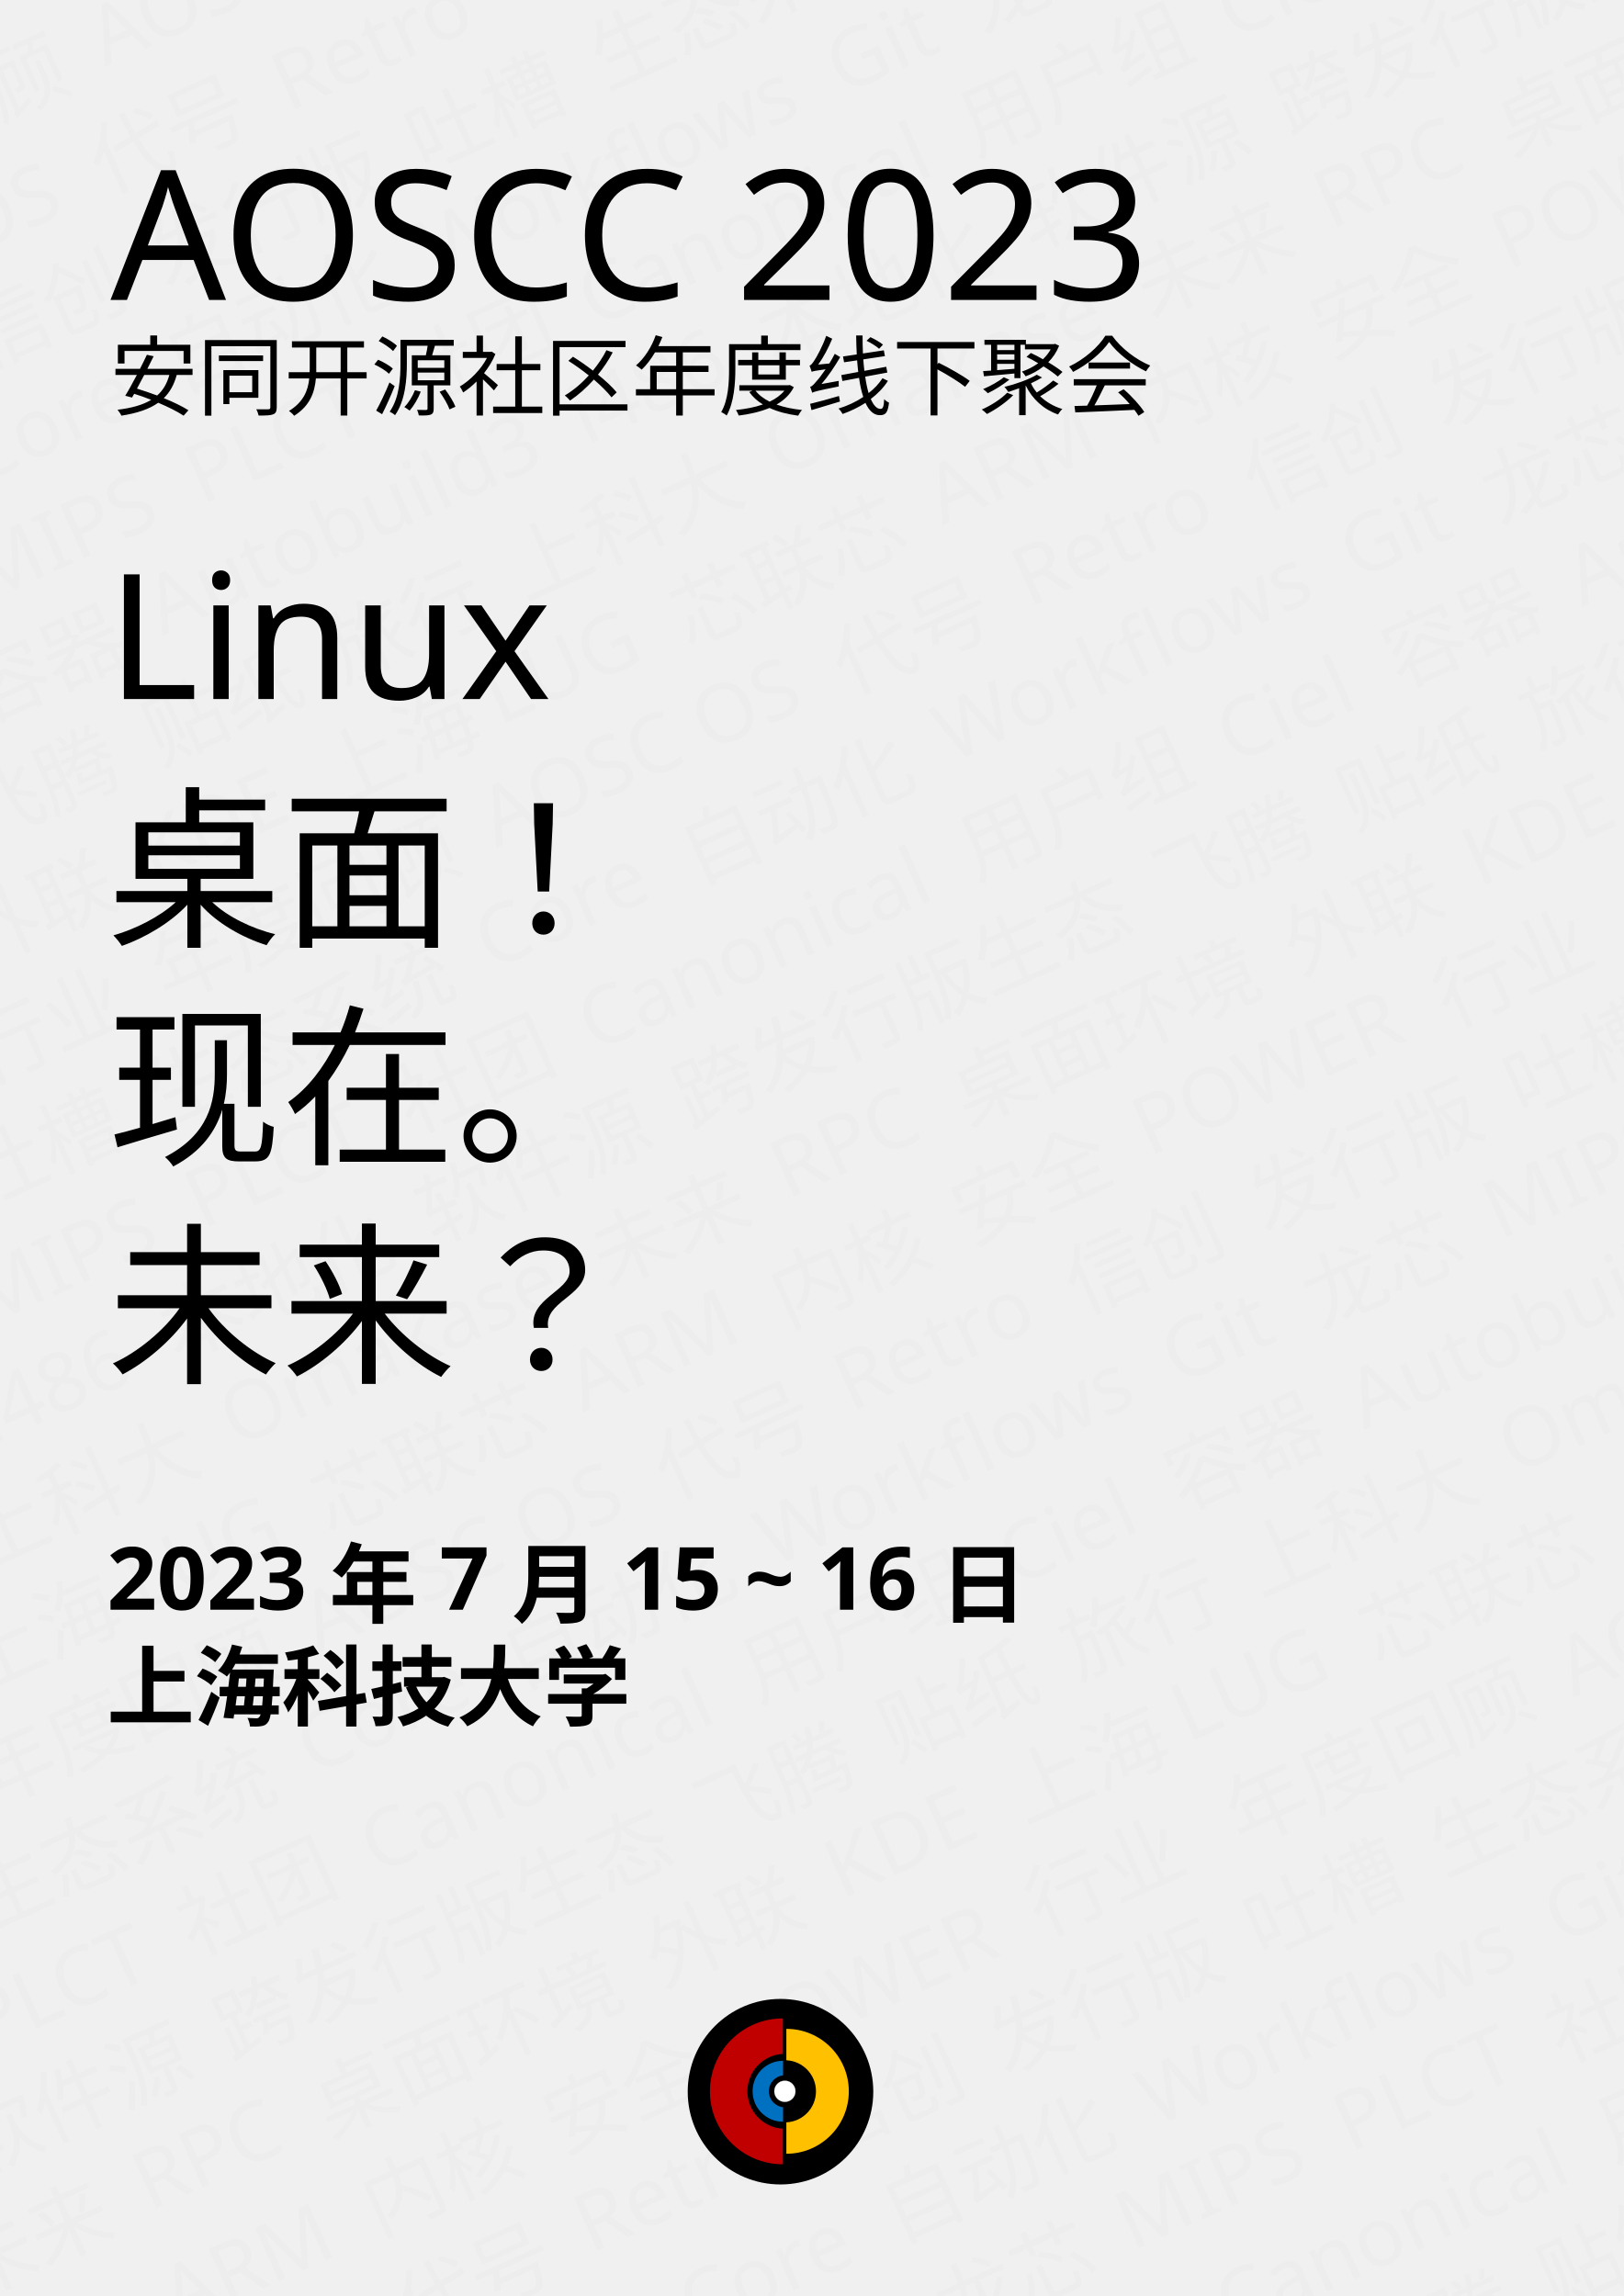
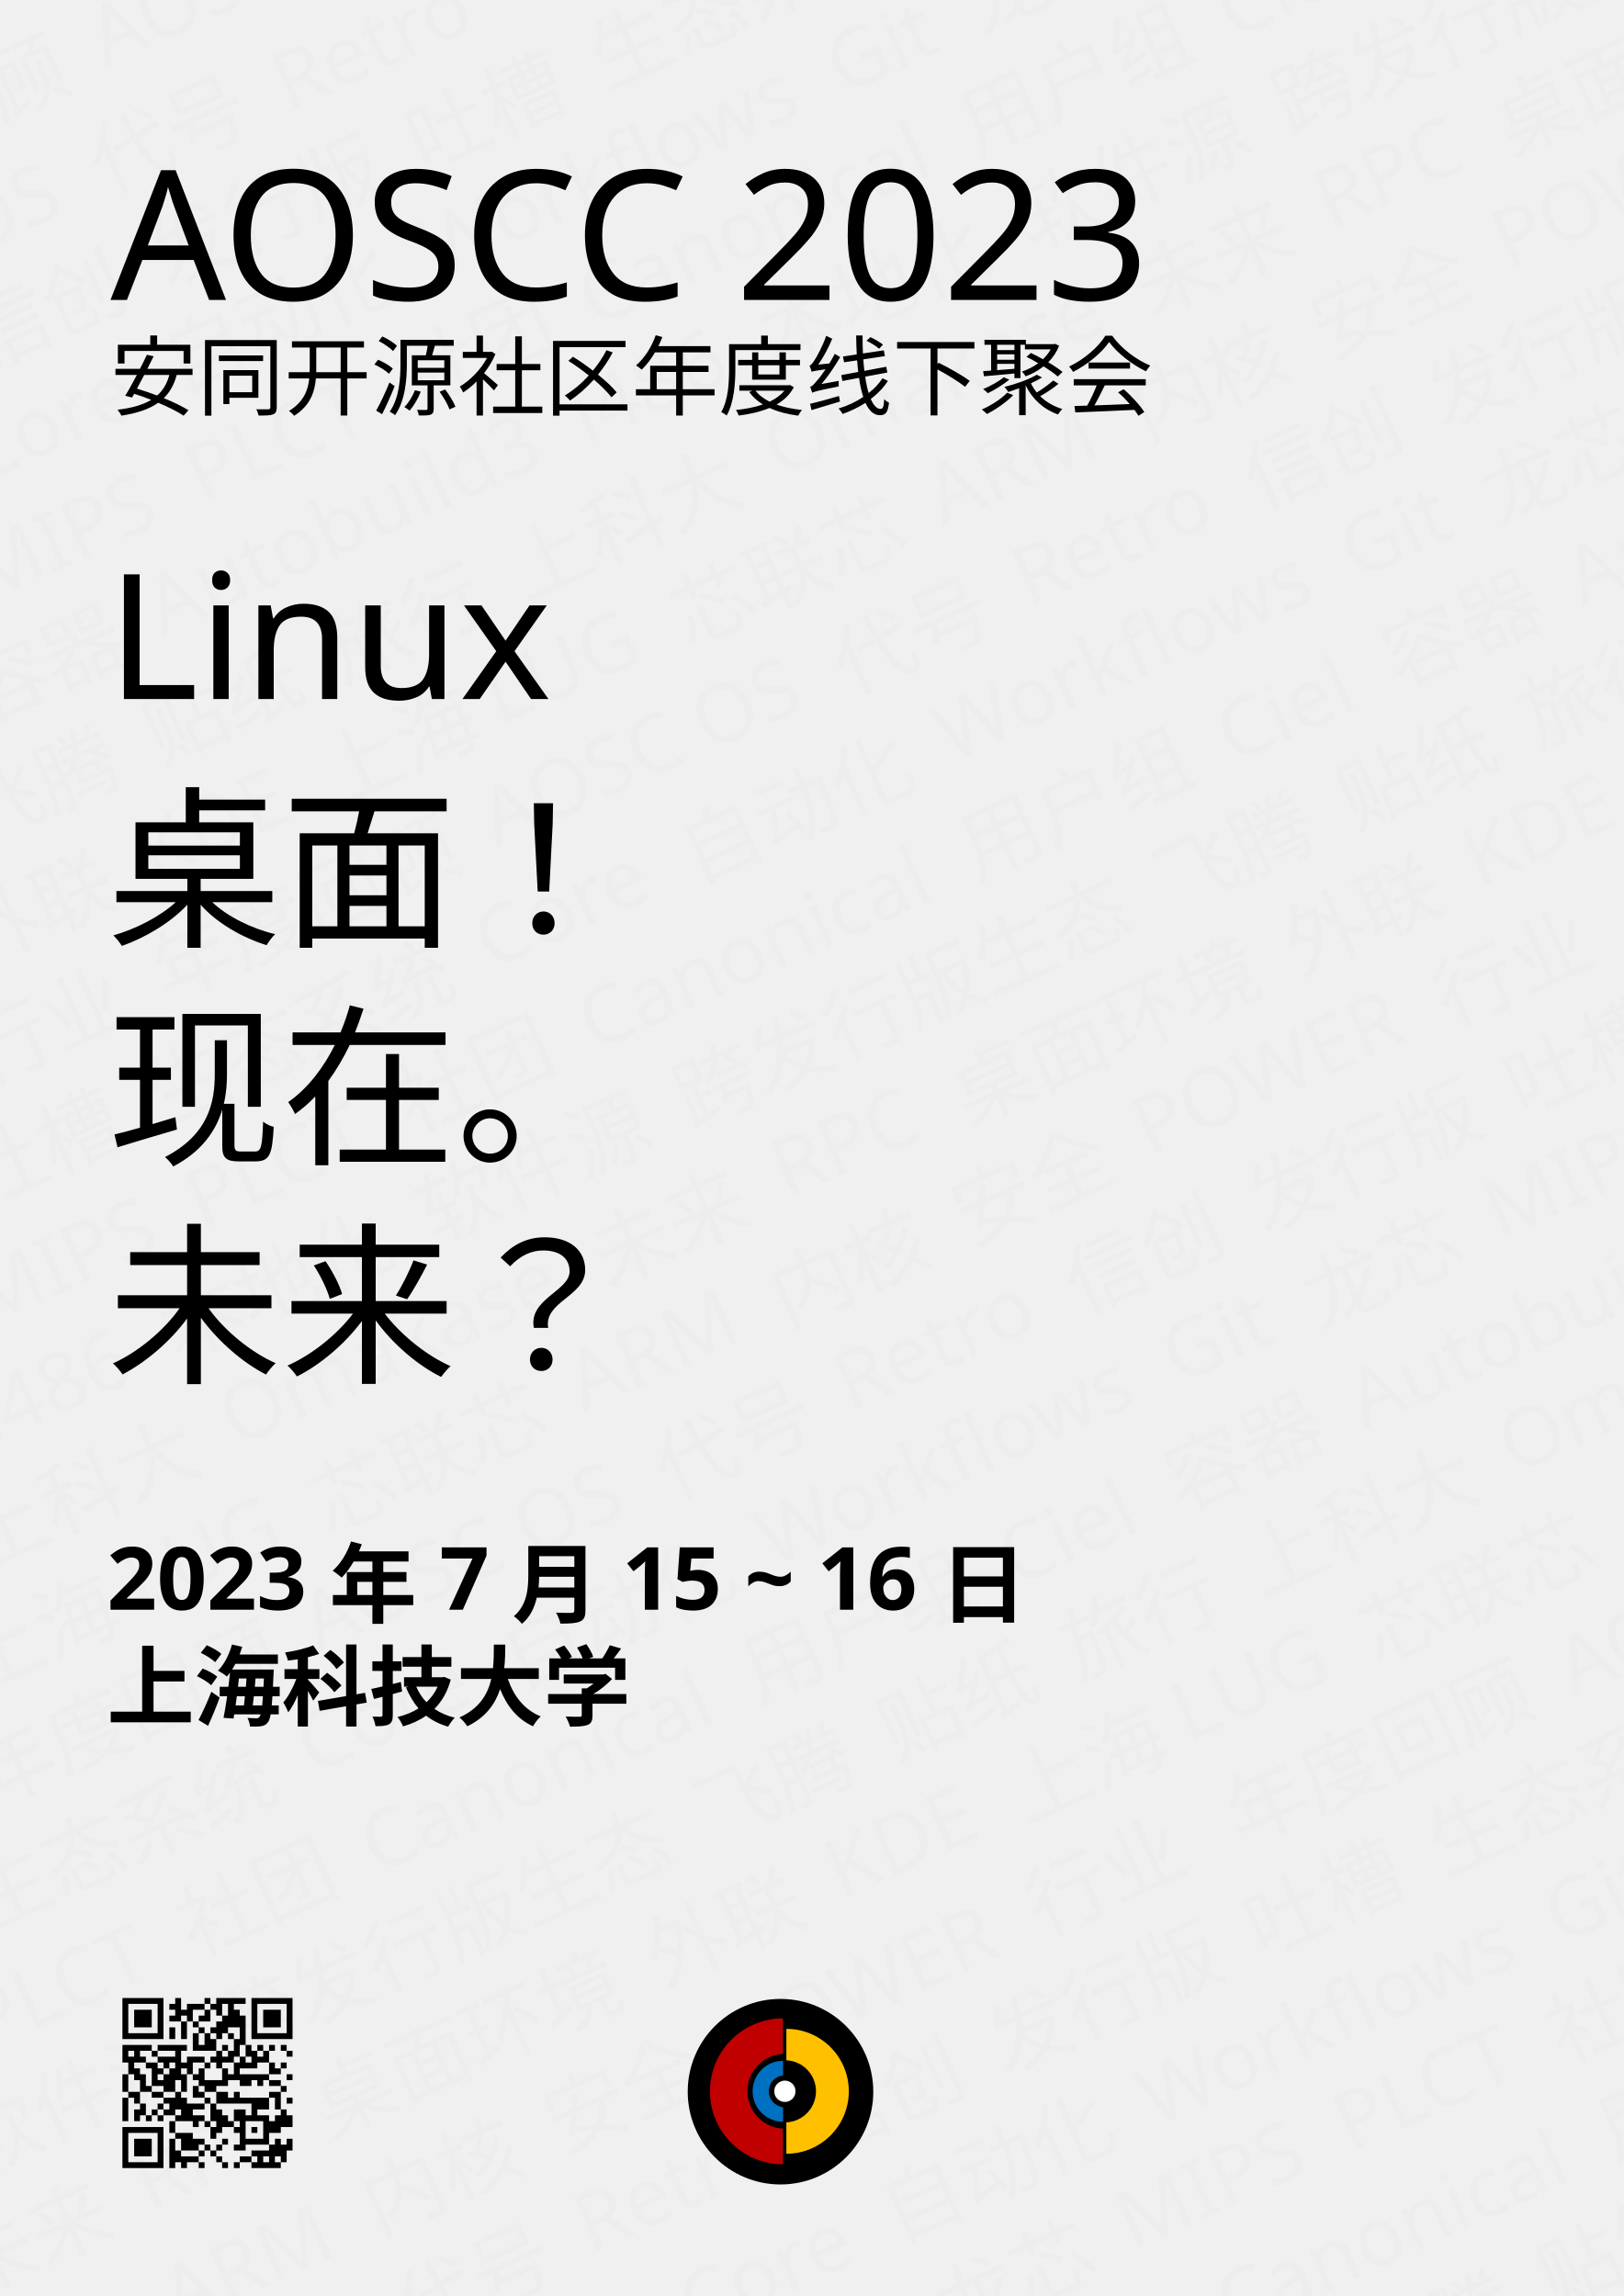
<svg xmlns="http://www.w3.org/2000/svg" width="210mm" height="297mm" viewBox="0 0 210 297" version="1.1" id="svg5">
  <defs id="defs2">
    <clipPath clipPathUnits="userSpaceOnUse" id="clipPath1316">
      <g id="g1320" transform="translate(-117.7999,-733.4113)">
        <path d="M 0,841.89 H 595.28 V 0 H 0 Z" id="path1318" />
      </g>
    </clipPath>
    <clipPath clipPathUnits="userSpaceOnUse" id="clipPath1310">
      <g id="g1314" transform="translate(-151.3038,-751.6926)">
        <path d="M 0,841.89 H 595.28 V 0 H 0 Z" id="path1312" />
      </g>
    </clipPath>
    <clipPath clipPathUnits="userSpaceOnUse" id="clipPath1304">
      <g id="g1308" transform="translate(-187.585,-751.6926)">
        <path d="M 0,841.89 H 595.28 V 0 H 0 Z" id="path1306" />
      </g>
    </clipPath>
    <clipPath clipPathUnits="userSpaceOnUse" id="clipPath1298">
      <g id="g1302" transform="translate(-226.9254,-734.5363)">
        <path d="M 0,841.89 H 595.28 V 0 H 0 Z" id="path1300" />
      </g>
    </clipPath>
    <clipPath clipPathUnits="userSpaceOnUse" id="clipPath1292">
      <g id="g1296" transform="translate(-265.3507,-768.4269)">
        <path d="M 0,841.89 H 595.28 V 0 H 0 Z" id="path1294" />
      </g>
    </clipPath>
    <clipPath clipPathUnits="userSpaceOnUse" id="clipPath1286">
      <g id="g1290">
        <path d="M 0,841.89 H 595.28 V 0 H 0 Z" id="path1288" />
      </g>
    </clipPath>
    <clipPath clipPathUnits="userSpaceOnUse" id="clipPath1280">
      <g id="g1284" transform="translate(-317.171,-751.6926)">
        <path d="M 0,841.89 H 595.28 V 0 H 0 Z" id="path1282" />
      </g>
    </clipPath>
    <clipPath clipPathUnits="userSpaceOnUse" id="clipPath1274">
      <g id="g1278" transform="translate(-315.5919,-718.5646)">
        <path d="M 0,841.89 H 595.28 V 0 H 0 Z" id="path1276" />
      </g>
    </clipPath>
    <clipPath clipPathUnits="userSpaceOnUse" id="clipPath1268">
      <g id="g1272">
        <path d="M 0,841.89 H 595.28 V 0 H 0 Z" id="path1270" />
      </g>
    </clipPath>
    <clipPath clipPathUnits="userSpaceOnUse" id="clipPath3237">
      <rect style="opacity:0.687;fill:#345b6e;fill-opacity:1;stroke:#000000;stroke-width:7.9375e-09;stroke-linecap:round;paint-order:stroke fill markers;stop-color:#000000" id="rect3239" width="210" height="297" x="-1.5777218e-30" y="2.220446e-14" transform="rotate(24.27899)" />
    </clipPath>
    <clipPath clipPathUnits="userSpaceOnUse" id="clipPath1262">
      <g id="g1266" transform="translate(-380.0555,-558.637)">
        <path d="M 0,841.89 H 595.28 V 0 H 0 Z" id="path1264" />
      </g>
    </clipPath>
    <clipPath clipPathUnits="userSpaceOnUse" id="clipPath1256">
      <g id="g1260" transform="translate(-120.3988,-588.0071)">
        <path d="M 0,841.89 H 595.28 V 0 H 0 Z" id="path1258" />
      </g>
    </clipPath>
    <clipPath clipPathUnits="userSpaceOnUse" id="clipPath1250">
      <g id="g1254" transform="translate(-153.9027,-606.2884)">
        <path d="M 0,841.89 H 595.28 V 0 H 0 Z" id="path1252" />
      </g>
    </clipPath>
    <clipPath clipPathUnits="userSpaceOnUse" id="clipPath1244">
      <g id="g1248" transform="translate(-190.184,-606.2884)">
        <path d="M 0,841.89 H 595.28 V 0 H 0 Z" id="path1246" />
      </g>
    </clipPath>
    <clipPath clipPathUnits="userSpaceOnUse" id="clipPath1238">
      <g id="g1242" transform="translate(-229.5243,-589.1321)">
        <path d="M 0,841.89 H 595.28 V 0 H 0 Z" id="path1240" />
      </g>
    </clipPath>
    <clipPath clipPathUnits="userSpaceOnUse" id="clipPath1232">
      <g id="g1236" transform="translate(-267.9496,-623.0228)">
        <path d="M 0,841.89 H 595.28 V 0 H 0 Z" id="path1234" />
      </g>
    </clipPath>
    <clipPath clipPathUnits="userSpaceOnUse" id="clipPath1226">
      <g id="g1230">
        <path d="M 0,841.89 H 595.28 V 0 H 0 Z" id="path1228" />
      </g>
    </clipPath>
    <clipPath clipPathUnits="userSpaceOnUse" id="clipPath1220">
      <g id="g1224" transform="translate(-319.7699,-606.2884)">
        <path d="M 0,841.89 H 595.28 V 0 H 0 Z" id="path1222" />
      </g>
    </clipPath>
    <clipPath clipPathUnits="userSpaceOnUse" id="clipPath1214">
      <g id="g1218" transform="translate(-318.1908,-573.1605)">
        <path d="M 0,841.89 H 595.28 V 0 H 0 Z" id="path1216" />
      </g>
    </clipPath>
    <clipPath clipPathUnits="userSpaceOnUse" id="clipPath1208">
      <g id="g1212">
        <path d="M 0,841.89 H 595.28 V 0 H 0 Z" id="path1210" />
      </g>
    </clipPath>
  </defs>
  <g id="layer2">
    <text xml:space="preserve" style="font-style:normal;font-weight:normal;font-size:10.583px;line-height:1.25;font-family:sans-serif;fill:#ededed;fill-opacity:1;stroke:none;stroke-width:0.265" x="-133.074" y="1.12" id="text2388" transform="rotate(-24.27899)" clip-path="url(#clipPath3237)">
      <tspan id="tspan2386" style="opacity:0.687;fill:#ededed;fill-opacity:1;stroke-width:0.265" x="-133.074" y="1.12">                                    </tspan>
      <tspan style="opacity:0.687;fill:#ededed;fill-opacity:1;stroke-width:0.265" x="-133.074" y="14.35" id="tspan3002">                                        年度回顾  AOSC</tspan>
      <tspan style="opacity:0.687;fill:#ededed;fill-opacity:1;stroke-width:0.265" x="-133.074" y="28.585" id="tspan2990">                                          OS  代号  Retro </tspan>
      <tspan style="opacity:0.687;fill:#ededed;fill-opacity:1;stroke-width:0.265" x="-133.074" y="42.821" id="tspan2390">                                               信创  发行版  吐槽  生态系统</tspan>
      <tspan style="opacity:0.687;fill:#ededed;fill-opacity:1;stroke-width:0.265" x="-133.074" y="56.05" id="tspan2996">                                      Core  自动化  Workflows  Git  龙芯</tspan>
      <tspan style="opacity:0.687;fill:#ededed;fill-opacity:1;stroke-width:0.265" x="-133.074" y="70.286" id="tspan2392">                                    MIPS  PLCT  社团  Canonical  用户组  Ciel</tspan>
      <tspan style="opacity:0.687;fill:#ededed;fill-opacity:1;stroke-width:0.265" x="-133.074" y="84.522" id="tspan2394">                                       容器  Autobuild3  i486  本地化  软件源  跨发行版生态</tspan>
      <tspan style="opacity:0.687;fill:#ededed;fill-opacity:1;stroke-width:0.265" x="-133.074" y="98.758" id="tspan2396">                                    飞腾  贴纸  旅行  上科大  Omakase  未来  RPC  桌面环境</tspan>
      <tspan style="opacity:0.687;fill:#ededed;fill-opacity:1;stroke-width:0.265" x="-133.074" y="112.994" id="tspan3112">                                 外联  KDE  上海 LUG  芯联芯  ARM  内核  安全  POWER</tspan>
      <tspan style="opacity:0.687;fill:#ededed;fill-opacity:1;stroke-width:0.265" x="-133.074" y="127.23" id="tspan3120">                               行业  年度回顾  AOSC OS  代号  Retro  信创  发行版</tspan>
      <tspan style="opacity:0.687;fill:#ededed;fill-opacity:1;stroke-width:0.265" x="-133.074" y="141.466" id="tspan2402">                            吐槽  生态系统  Core  自动化  Workflows  Git  龙芯</tspan>
      <tspan style="opacity:0.687;fill:#ededed;fill-opacity:1;stroke-width:0.265" x="-133.074" y="155.701" id="tspan2404">                      MIPS  PLCT  社团  Canonical  用户组  Ciel  容器  Autobuild3</tspan>
      <tspan style="opacity:0.687;fill:#ededed;fill-opacity:1;stroke-width:0.265" x="-133.074" y="169.937" id="tspan2406">                    i486  本地化  软件源  跨发行版生态  飞腾  贴纸  旅行</tspan>
      <tspan style="opacity:0.687;fill:#ededed;fill-opacity:1;stroke-width:0.265" x="-133.074" y="184.173" id="tspan2408">                    上科大  Omakase  未来  RPC  桌面环境  外联  KDE</tspan>
      <tspan style="opacity:0.687;fill:#ededed;fill-opacity:1;stroke-width:0.265" x="-133.074" y="198.409" id="tspan2410">                 上海 LUG  芯联芯  ARM  内核  安全  POWER  行业</tspan>
      <tspan style="opacity:0.687;fill:#ededed;fill-opacity:1;stroke-width:0.265" x="-133.074" y="212.645" id="tspan2412">               年度回顾  AOSC OS  代号  Retro  信创  发行版  吐槽 </tspan>
      <tspan style="opacity:0.687;fill:#ededed;fill-opacity:1;stroke-width:0.265" x="-133.074" y="226.881" id="tspan2414">            生态系统  Core  自动化  Workflows  Git  龙芯  MIPS</tspan>
      <tspan style="opacity:0.687;fill:#ededed;fill-opacity:1;stroke-width:0.265" x="-133.074" y="241.117" id="tspan3134">        PLCT  社团  Canonical  用户组  Ciel  容器  Autobuild3</tspan>
      <tspan style="opacity:0.687;fill:#ededed;fill-opacity:1;stroke-width:0.265" x="-133.074" y="255.352" id="tspan2420">      软件源  跨发行版生态  飞腾  贴纸  旅行  上科大  Omakase</tspan>
      <tspan style="opacity:0.687;fill:#ededed;fill-opacity:1;stroke-width:0.265" x="-133.074" y="269.588" id="tspan2422">   未来  RPC  桌面环境  外联  KDE  上海 LUG  芯联芯 </tspan>
      <tspan style="opacity:0.687;fill:#ededed;fill-opacity:1;stroke-width:0.265" x="-133.074" y="283.824" id="tspan2424">           ARM  内核  安全  POWER  行业   年度回顾  AOSC OS</tspan>
      <tspan style="opacity:0.687;fill:#ededed;fill-opacity:1;stroke-width:0.265" x="-133.074" y="298.06" id="tspan2426">                        代号  Retro  信创  发行版  吐槽  生态系统</tspan>
      <tspan style="opacity:0.687;fill:#ededed;fill-opacity:1;stroke-width:0.265" x="-133.074" y="312.296" id="tspan3154">                                 Core  自动化  Workflows  Git</tspan>
      <tspan style="opacity:0.687;fill:#ededed;fill-opacity:1;stroke-width:0.265" x="-133.074" y="326.532" id="tspan2428">                                                   龙芯  MIPS  PLCT  社团</tspan>
      <tspan style="opacity:0.687;fill:#ededed;fill-opacity:1;stroke-width:0.265" x="-133.074" y="340.768" id="tspan3160">                                                        Canonical  用户组  Ciel  容器  Autobuild3</tspan>
      <tspan style="opacity:0.687;fill:#ededed;fill-opacity:1;stroke-width:0.265" x="-133.074" y="355.003" id="tspan2434">i486  本地化  软件源  跨发行版生态  飞腾  贴纸</tspan>
    </text>
+     <g id="g626" transform="matrix(0.7586207,0,0,0.7586207,15.834,258.454)" style="fill:#000000;fill-opacity:1">
+       <g id="g567" style="fill:#000000;fill-opacity:1">
+         <path fill-opacity="1" fill="#ffffff" id="qr dark pixels" fill-rule="evenodd" d="m 9,0 h 1 v 2 h 1 V 1 h 3 V 2 H 12 V 4 H 11 V 3 H 10 V 4 H 8 V 3 H 9 V 2 H 8 V 1 h 1 z m 5,0 h 1 v 1 h -1 z m 2,0 h 5 v 1 h -2 v 1 h 1 v 1 h 1 v 5 h -1 v 2 h -1 v 1 h -2 v 1 h -1 v -1 h -1 v -1 h 1 V 9 h 1 v 1 h 1 V 9 h 1 V 7 h 1 V 5 H 18 V 6 H 17 V 7 H 16 V 6 H 15 V 5 h 1 V 4 h 1 V 3 h 1 V 1 H 17 V 3 H 16 V 2 H 15 V 1 h 1 z m -2,2 h 1 V 4 H 13 V 3 h 1 z m -4,2 h 1 v 3 h -1 z m 2,0 h 1 V 5 H 12 Z M 8,5 H 9 V 7 H 8 Z m 5,0 h 1 v 1 h -1 z m -1,1 h 1 v 2 h 1 V 6 h 1 v 1 h 1 v 2 h -4 z m 6,0 h 1 V 7 H 18 Z M 0,8 H 5 V 9 H 3 v 1 h 1 v 1 H 2 v 1 h 1 v 1 h 1 v 2 h 1 v 1 H 3 V 14 H 2 V 13 H 1 V 11 H 0 Z m 1,1 h 1 v 1 H 1 Z M 6,8 h 5 v 1 h -1 v 2 h 1 v -1 h 3 v 1 h -2 v 2 h -1 v -1 h -1 v 1 h 1 v 3 H 10 V 14 H 9 v 2 H 7 V 15 H 5 V 12 H 4 v -1 h 2 v 1 h 1 v 1 H 6 v 1 H 7 V 13 H 8 V 12 H 9 V 11 H 8 v 1 H 7 V 11 H 6 V 10 H 9 V 9 H 6 Z m 11,0 h 1 v 1 h -1 z m 4,0 h 1 v 1 h 1 v 1 h 1 V 9 h 1 v 2 h -2 v 1 h -3 v 1 h 5 v 1 h -1 v 1 h -1 v -1 h -1 v 1 h -2 v -1 h -2 v 1 h -2 v 1 h -2 v -1 h -1 v -1 h -1 v -1 h 1 v -1 h 1 v 2 h 3 v -2 h 1 v 1 h 1 v -2 h 1 v -1 h 1 v 1 h 1 v -1 h -1 z m 2,0 h 1 v 1 h -1 z m 2,0 h 1 v 1 h -1 z m 2,0 h 1 V 9 H 27 Z M 5,9 h 1 v 1 H 5 Z m 23,0 h 1 v 1 h -1 z m -14,2 h 1 v 1 h -1 z m 11,0 h 1 v 1 h 1 v 1 h -2 z m 2,0 h 1 v 1 H 27 Z M 0,13 h 1 v 3 H 0 Z m 28,0 h 1 v 1 h -1 z m -3,1 h 2 v 1 h -2 z m -13,1 h 1 v 1 h 1 v 1 h -2 z m 15,0 h 1 v 1 H 27 Z M 1,16 h 2 v 2 H 2 V 17 H 1 Z m 4,0 h 2 v 1 H 5 Z m 4,0 h 1 v 1 h 1 v 1 h 3 v 1 h -2 v 1 h 2 v 1 h -1 v 1 H 12 V 21 H 9 v -1 h 1 V 19 H 9 v 1 H 7 V 19 H 8 V 18 H 7 v -1 h 2 z m 7,0 h 2 v 1 h 1 v -1 h 1 v 1 h 5 v 2 h -2 v 1 h 2 v 1 h 1 v -1 h 1 v -1 h 1 v 1 h 1 v 2 h -2 v 1 h -2 v 2 h -4 v 1 h -2 v -1 h 1 v -2 h -1 v -1 h 1 v -1 h -1 v -2 h 2 v 1 h 1 v -2 h -6 z m 5,5 h 3 v 3 h -3 z m 4,-5 h 2 v 3 H 26 V 17 H 25 Z M 0,17 h 1 v 4 H 0 Z m 14,0 h 1 v 1 h -1 z m 14,0 h 1 v 1 H 28 Z M 3,18 h 1 v 2 H 3 v 1 H 2 v -2 h 1 z m 3,0 h 1 v 1 H 6 Z m 9,0 h 1 v 1 h 1 v 1 h 1 v 1 h 1 v 1 h -2 v 1 h -1 v 1 h -1 v -2 h 1 V 21 H 15 Z M 5,19 h 1 v 1 H 5 Z m -1,1 h 1 v 1 H 4 Z m 2,0 h 1 v 1 H 6 Z m 2,1 h 1 v 2 H 8 Z m 6,0 h 1 v 1 h -1 z m 8,1 h 1 v 1 H 22 Z M 9,23 h 3 v 1 h 2 v 1 h -1 v 1 H 10 V 24 H 9 Z m -1,1 h 1 v 2 h 1 v 1 h 3 v 1 h -2 v 1 H 10 V 28 H 9 v 1 H 8 Z m 9,0 h 1 v 1 h -1 z m 9,0 h 1 v 1 h 1 v -1 h 1 v 2 h -1 v 2 h -1 v -1 h -1 v 1 h 1 v 1 h -5 v -1 h 1 v -1 h -1 v -1 h 3 v -1 h 1 z m -2,3 h 1 v 1 H 24 Z M 14,25 h 1 v 1 h -1 z m 2,0 h 1 v 1 h -1 z m -3,1 h 1 v 1 h -1 z m 2,0 h 1 v 1 h -1 z m 1,1 h 1 v 1 h -1 z m 4,0 h 2 v 1 h -2 z m -7,1 h 1 v 1 h -1 z m 4,0 h 1 v 1 h -1 z m 2,0 h 1 v 1 h -1 z" style="fill:#000000;fill-opacity:1" />
+         <path id="qr squares" d="M 0,0 H 7 V 0 0 7 7 7 H 0 V 7 7 Z M 1,1 H 6 V 1 1 6 6 6 H 1 V 6 6 Z M 2,2 H 5 V 2 2 5 5 5 H 2 V 5 5 Z M 22,0 h 7 v 0 0 7 0 0 h -7 v 0 0 z m 1,1 h 5 v 0 0 5 0 0 h -5 v 0 0 z m 1,1 h 3 V 2 2 5 5 5 H 24 V 5 5 Z M 0,22 h 7 v 0 0 7 0 0 H 0 v 0 0 z m 1,1 h 5 v 0 0 5 0 0 H 1 v 0 0 z m 1,1 h 3 v 0 0 3 0 0 H 2 v 0 0 z" fill-rule="evenodd" fill-opacity="1" fill="#ffffff" style="fill:#000000;fill-opacity:1" />
+       </g>
+     </g>
  </g>
  <g id="layer1">
    <text xml:space="preserve" style="font-style:normal;font-weight:normal;font-size:11.234px;line-height:0.95;font-family:sans-serif;fill:#ffffff;fill-opacity:1;stroke:none;stroke-width:0.281" x="14.292" y="38.795" id="text1693">
      <tspan id="tspan1691" style="font-weight:normal;font-size:23.404px;fill:#000000;fill-opacity:1;stroke-width:0.281" x="14.292" y="38.795">AOSCC 2023</tspan>
      <tspan style="fill:#000000;fill-opacity:1;stroke-width:0.281" x="14.292" y="52.85" id="tspan1695">安同开源社区年度线下聚会</tspan>
    </text>
    <g id="g3672" transform="matrix(1.090909,0,0,1.090909,-8.08593,-24.5974)">
      <circle style="color:#000000;display:inline;overflow:visible;visibility:visible;fill:#000000;fill-opacity:1;fill-rule:nonzero;stroke:none;stroke-width:0.053;stroke-linejoin:miter;stroke-miterlimit:4;stroke-dasharray:none;stroke-dashoffset:0;stroke-opacity:1;marker:none;enable-background:accumulate" id="path8317" cx="99.945" cy="270.571" r="11" />
      <circle r="1.252" cy="270.524" cx="100.464" id="circle8306" style="color:#000000;display:inline;overflow:visible;visibility:visible;fill:#ffffff;fill-opacity:1;fill-rule:nonzero;stroke:#ffffff;stroke-width:0.022;stroke-linejoin:miter;stroke-miterlimit:4;stroke-dasharray:none;stroke-dashoffset:0;stroke-opacity:1;marker:none;enable-background:accumulate" />
      <path style="color:#000000;display:inline;overflow:visible;visibility:visible;fill:#c00000;fill-opacity:1;fill-rule:nonzero;stroke:none;stroke-width:0.11;stroke-linejoin:miter;stroke-miterlimit:4;stroke-dasharray:none;stroke-dashoffset:0;stroke-opacity:1;marker:none;enable-background:accumulate" d="m 100.229,261.88 a 8.65,8.65 0 0 0 -8.65,8.65 8.65,8.65 0 0 0 8.65,8.65 v -4.224 a 4.442,4.442 0 0 1 -4.206,-4.43 4.442,4.442 0 0 1 4.206,-4.433 z" id="circle8373" />
      <path style="color:#000000;display:inline;overflow:visible;visibility:visible;fill:#0070c0;fill-opacity:1;fill-rule:nonzero;stroke:none;stroke-width:0.11;stroke-linejoin:miter;stroke-miterlimit:4;stroke-dasharray:none;stroke-dashoffset:0;stroke-opacity:1;marker:none;enable-background:accumulate" d="m 100.25,266.906 a 3.613,3.613 0 0 0 -3.613,3.613 3.613,3.613 0 0 0 3.613,3.613 v -1.719 a 1.902,1.902 0 0 1 -1.688,-1.889 1.902,1.902 0 0 1 1.688,-1.887 z" id="path8382" />
      <path style="color:#000000;display:inline;overflow:visible;visibility:visible;fill:#ffc000;fill-opacity:1;fill-rule:nonzero;stroke:none;stroke-width:0.11;stroke-linejoin:miter;stroke-miterlimit:4;stroke-dasharray:none;stroke-dashoffset:0;stroke-opacity:1;marker:none;enable-background:accumulate" d="m 100.639,263.121 v 3.724 a 3.688,3.688 0 0 1 3.513,3.68 3.688,3.688 0 0 1 -3.513,3.682 v 3.724 a 7.405,7.405 0 0 0 7.405,-7.405 7.405,7.405 0 0 0 -7.405,-7.405 z" id="path8387" />
    </g>
    <text xml:space="preserve" style="font-style:normal;font-weight:normal;font-size:10.583px;line-height:1.25;font-family:sans-serif;fill:#ffffff;fill-opacity:1;stroke:none;stroke-width:0.265" x="13.84" y="90.423" id="text2262">
      <tspan style="font-size:22.578px;fill:#000000;fill-opacity:1;stroke-width:0.265" x="13.84" y="90.423" id="tspan2298">Linux</tspan>
      <tspan style="font-size:22.578px;fill:#000000;fill-opacity:1;stroke-width:0.265" x="13.84" y="120.793" id="tspan3642">桌面！</tspan>
      <tspan style="font-size:22.578px;fill:#000000;fill-opacity:1;stroke-width:0.265" x="13.84" y="149.015" id="tspan3638">现在。</tspan>
      <tspan style="font-size:22.578px;fill:#000000;fill-opacity:1;stroke-width:0.265" x="13.84" y="177.237" id="tspan3640">未来？</tspan>
      <tspan style="font-size:11.289px;fill:#000000;fill-opacity:1;stroke-width:0.265" x="13.84" y="194.114" id="tspan2294" />
      <tspan style="font-weight:bold;font-size:11.289px;fill:#000000;fill-opacity:1;stroke-width:0.265" x="13.84" y="208.225" id="tspan2292">2023 年 7 月 15 ~ 16 日</tspan>
      <tspan style="font-weight:bold;font-size:11.289px;fill:#000000;fill-opacity:1;stroke-width:0.265" x="13.84" y="222.336" id="tspan2276">上海科技大学</tspan>
    </text>
    <g id="g3692">
      <g id="g982" transform="matrix(0.2228226,0,0,-0.2228226,194.8094,282.5707)" clip-path="url(#clipPath1262)" style="fill:#000000;fill-opacity:1">
        <path d="m 0,0 h -317.101 c -7.433,0 -13.46,6.026 -13.46,13.46 v 80.789 c 0,7.434 6.027,13.46 13.46,13.46 h 284.713 c 25.321,0 45.848,-20.527 45.848,-45.848 V 13.46 C 13.46,6.026 7.434,0 0,0" style="fill:#000000;fill-opacity:1;fill-rule:nonzero;stroke:none" id="path984" />
      </g>
      <g id="g986" transform="matrix(0.2228226,0,0,-0.2228226,136.952,276.0263)" clip-path="url(#clipPath1256)">
        <path d="m 0,0 h -14.379 c -4.101,0 -7.523,1.348 -10.266,4.043 -2.719,2.742 -4.078,6.164 -4.078,10.266 v 20.707 c 0,4.336 1.559,7.898 4.676,10.687 2.813,2.461 6.035,3.692 9.668,3.692 h 13.852 v -2.813 h -13.852 c -2.93,0 -5.519,-1.008 -7.769,-3.023 -2.509,-2.204 -3.762,-5.051 -3.762,-8.543 V 14.309 c 0,-3.375 1.09,-6.141 3.269,-8.297 2.18,-2.203 4.934,-3.305 8.262,-3.305 h 11.602 v 23.168 h -7.278 v 2.777 H 0 Z" style="fill:#e5e5e5;fill-opacity:1;fill-rule:nonzero;stroke:none" id="path988" />
      </g>
      <g id="g990" transform="matrix(0.2228226,0,0,-0.2228226,144.4174,271.9529)" clip-path="url(#clipPath1250)">
        <path d="m 0,0 v 3.762 c 0,2.508 -0.879,4.628 -2.637,6.363 -1.711,1.758 -3.82,2.637 -6.328,2.637 -2.508,0 -4.629,-0.879 -6.363,-2.637 C -17.063,8.367 -17.93,6.246 -17.93,3.762 V 0 Z M 2.813,-2.813 H -17.93 v -3.761 c 0,-3.704 0.691,-6.188 2.075,-7.453 1.125,-1.032 3.164,-1.547 6.117,-1.547 H 2.285 v -2.707 H -9.738 c -3.68,0 -6.352,0.738 -8.016,2.215 -1.992,1.804 -2.988,4.968 -2.988,9.492 V 3.762 c 0,3.257 1.137,6.034 3.41,8.332 2.32,2.297 5.109,3.445 8.367,3.445 3.257,0 6.035,-1.148 8.332,-3.445 C 1.664,9.796 2.813,7.019 2.813,3.762 Z" style="fill:#e5e5e5;fill-opacity:1;fill-rule:nonzero;stroke:none" id="path992" />
      </g>
      <g id="g994" transform="matrix(0.2228226,0,0,-0.2228226,152.5017,271.9529)" clip-path="url(#clipPath1244)">
        <path d="m 0,0 v 3.762 c 0,2.508 -0.879,4.628 -2.637,6.363 -1.711,1.758 -3.82,2.637 -6.328,2.637 -2.508,0 -4.629,-0.879 -6.363,-2.637 C -17.063,8.367 -17.93,6.246 -17.93,3.762 V 0 Z M 2.813,-2.813 H -17.93 v -3.761 c 0,-3.704 0.691,-6.188 2.075,-7.453 1.125,-1.032 3.164,-1.547 6.117,-1.547 H 2.285 v -2.707 H -9.738 c -3.68,0 -6.352,0.738 -8.016,2.215 -1.992,1.804 -2.988,4.968 -2.988,9.492 V 3.762 c 0,3.257 1.137,6.034 3.41,8.332 2.32,2.297 5.109,3.445 8.367,3.445 3.257,0 6.035,-1.148 8.332,-3.445 C 1.664,9.796 2.813,7.019 2.813,3.762 Z" style="fill:#e5e5e5;fill-opacity:1;fill-rule:nonzero;stroke:none" id="path996" />
      </g>
      <g id="g998" transform="matrix(0.2228226,0,0,-0.2228226,161.2676,275.7757)" clip-path="url(#clipPath1238)">
        <path d="m 0,0 -2.566,-1.055 -10.09,20.11 -8.333,-4.149 V -0.668 h -2.812 v 48.41 h 2.812 V 18 l 19.548,9.809 1.16,-2.567 -9.879,-4.922 z" style="fill:#e5e5e5;fill-opacity:1;fill-rule:nonzero;stroke:none" id="path1000" />
      </g>
      <g id="g1002" transform="matrix(0.2228226,0,0,-0.2228226,169.8297,268.2241)" clip-path="url(#clipPath1232)">
        <path d="m 0,0 c 0,4.336 -1.418,7.465 -4.254,9.387 -2.109,1.453 -4.769,2.179 -7.98,2.179 h -10.899 v -23.097 h 10.899 c 3.257,0 5.918,0.703 7.98,2.109 C -1.418,-7.547 0,-4.407 0,0 m 2.777,0 c 0,-5.391 -1.828,-9.316 -5.484,-11.777 -2.531,-1.711 -5.707,-2.567 -9.527,-2.567 h -10.899 v -20.215 h -2.812 v 48.938 h 13.711 c 3.773,0 6.949,-0.879 9.527,-2.637 C 0.949,9.234 2.777,5.32 2.777,0" style="fill:#e5e5e5;fill-opacity:1;fill-rule:nonzero;stroke:none" id="path1004" />
      </g>
      <path d="m 286.301,588.464 h -2.813 v 32.871 h 2.813 z m 0,44.086 h -2.813 v 4.324 h 2.813 z" style="fill:#e5e5e5;fill-opacity:1;fill-rule:nonzero;stroke:none" id="path1006" clip-path="url(#clipPath1226)" transform="matrix(0.2228226,0,0,-0.2228226,110.1244,407.0476)" />
      <g id="g1008" transform="matrix(0.2228226,0,0,-0.2228226,181.3764,271.9529)" clip-path="url(#clipPath1220)">
        <path d="m 0,0 v 3.762 c 0,2.508 -0.879,4.628 -2.637,6.363 -1.711,1.758 -3.82,2.637 -6.328,2.637 -2.508,0 -4.629,-0.879 -6.363,-2.637 C -17.062,8.367 -17.93,6.246 -17.93,3.762 V 0 Z M 2.813,-2.813 H -17.93 v -3.761 c 0,-3.704 0.692,-6.188 2.075,-7.453 1.125,-1.032 3.164,-1.547 6.117,-1.547 H 2.285 v -2.707 H -9.738 c -3.68,0 -6.352,0.738 -8.016,2.215 -1.992,1.804 -2.988,4.968 -2.988,9.492 V 3.762 c 0,3.257 1.137,6.034 3.41,8.332 2.32,2.297 5.109,3.445 8.367,3.445 3.258,0 6.035,-1.148 8.332,-3.445 C 1.664,9.796 2.813,7.019 2.813,3.762 Z" style="fill:#e5e5e5;fill-opacity:1;fill-rule:nonzero;stroke:none" id="path1010" />
      </g>
      <g id="g1012" transform="matrix(0.2228226,0,0,-0.2228226,181.0245,279.3345)" clip-path="url(#clipPath1214)">
        <path d="m 0,0 h -243.637 c -4.964,0 -8.988,4.024 -8.988,8.988 v 60.797 c 0,4.964 4.024,8.988 8.988,8.988 H 25.972 c 18.381,0 33.282,-16.377 33.282,-36.578 V 0 h -7.508" style="fill:none;stroke:#e6e6e5;stroke-width:4;stroke-linecap:butt;stroke-linejoin:miter;stroke-miterlimit:10;stroke-dasharray:none;stroke-opacity:1" id="path1014" />
      </g>
      <path d="m 360.569,579.078 h -32.98 v 4.058 h 32.98 z" style="fill:#e6e6e5;fill-opacity:1;fill-rule:nonzero;stroke:none" id="path1016" clip-path="url(#clipPath1208)" transform="matrix(0.2228226,0,0,-0.2228226,110.1244,407.0476)" />
    </g>
  </g>
</svg>
